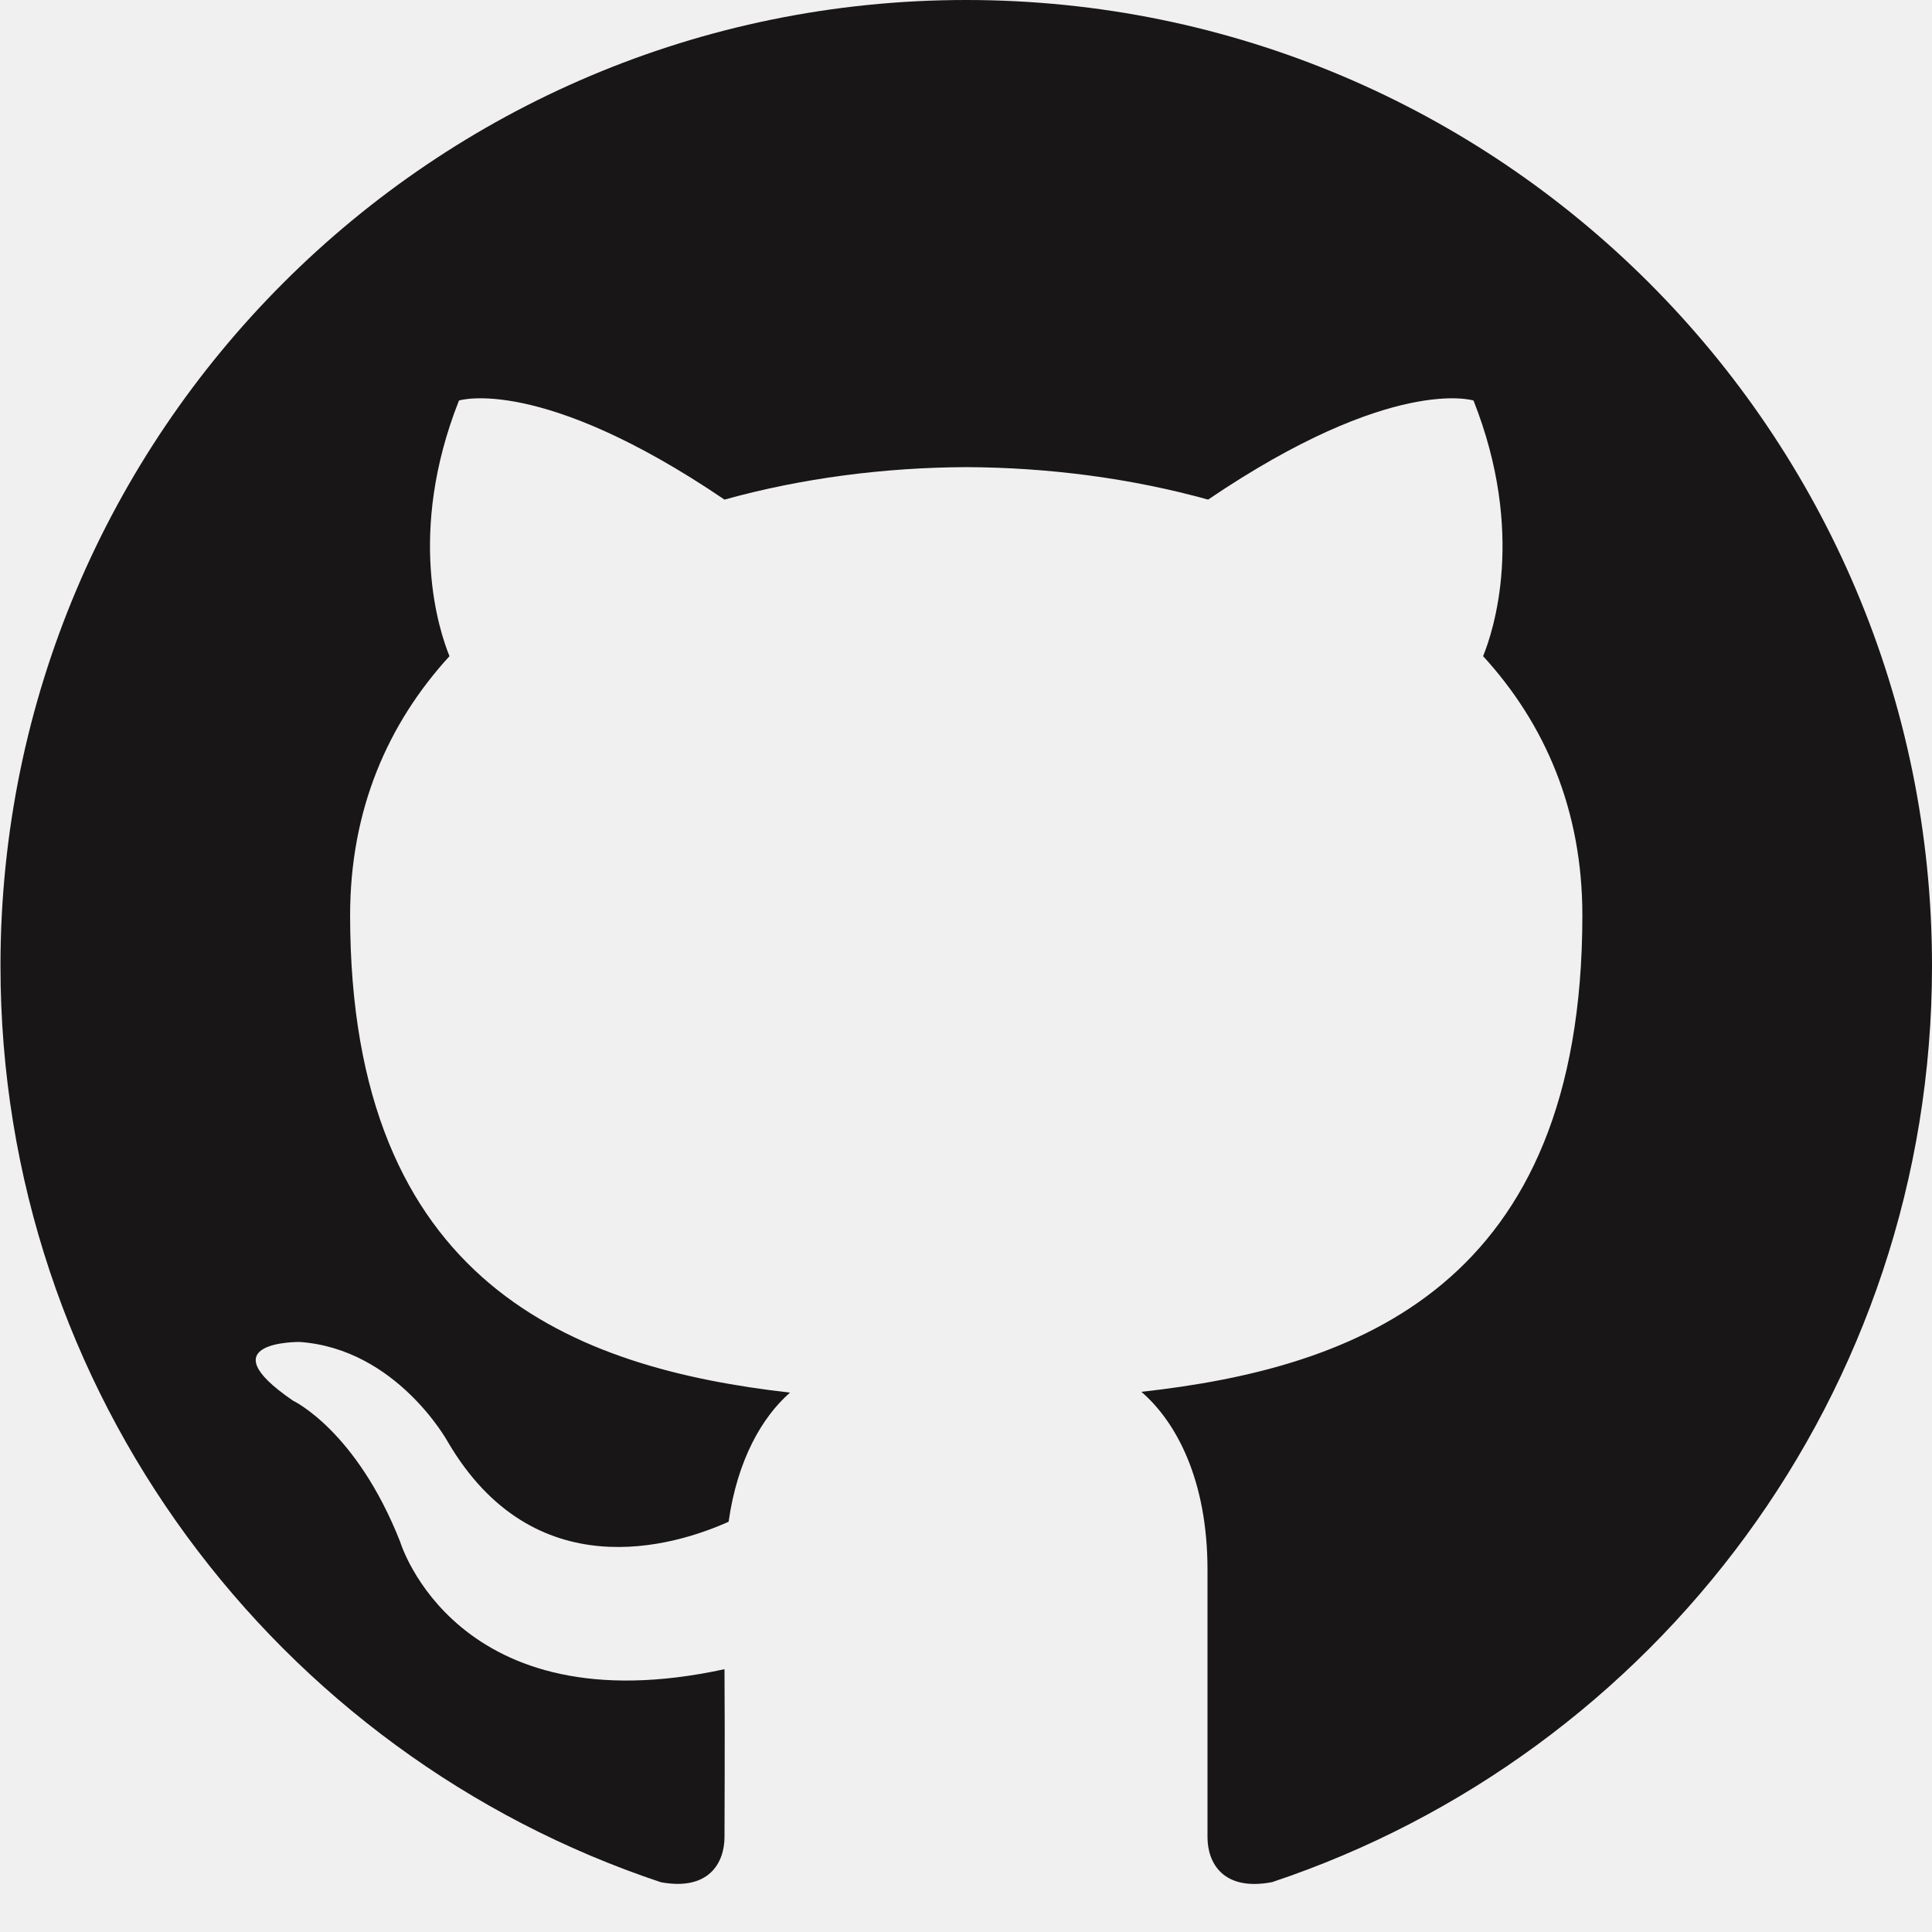
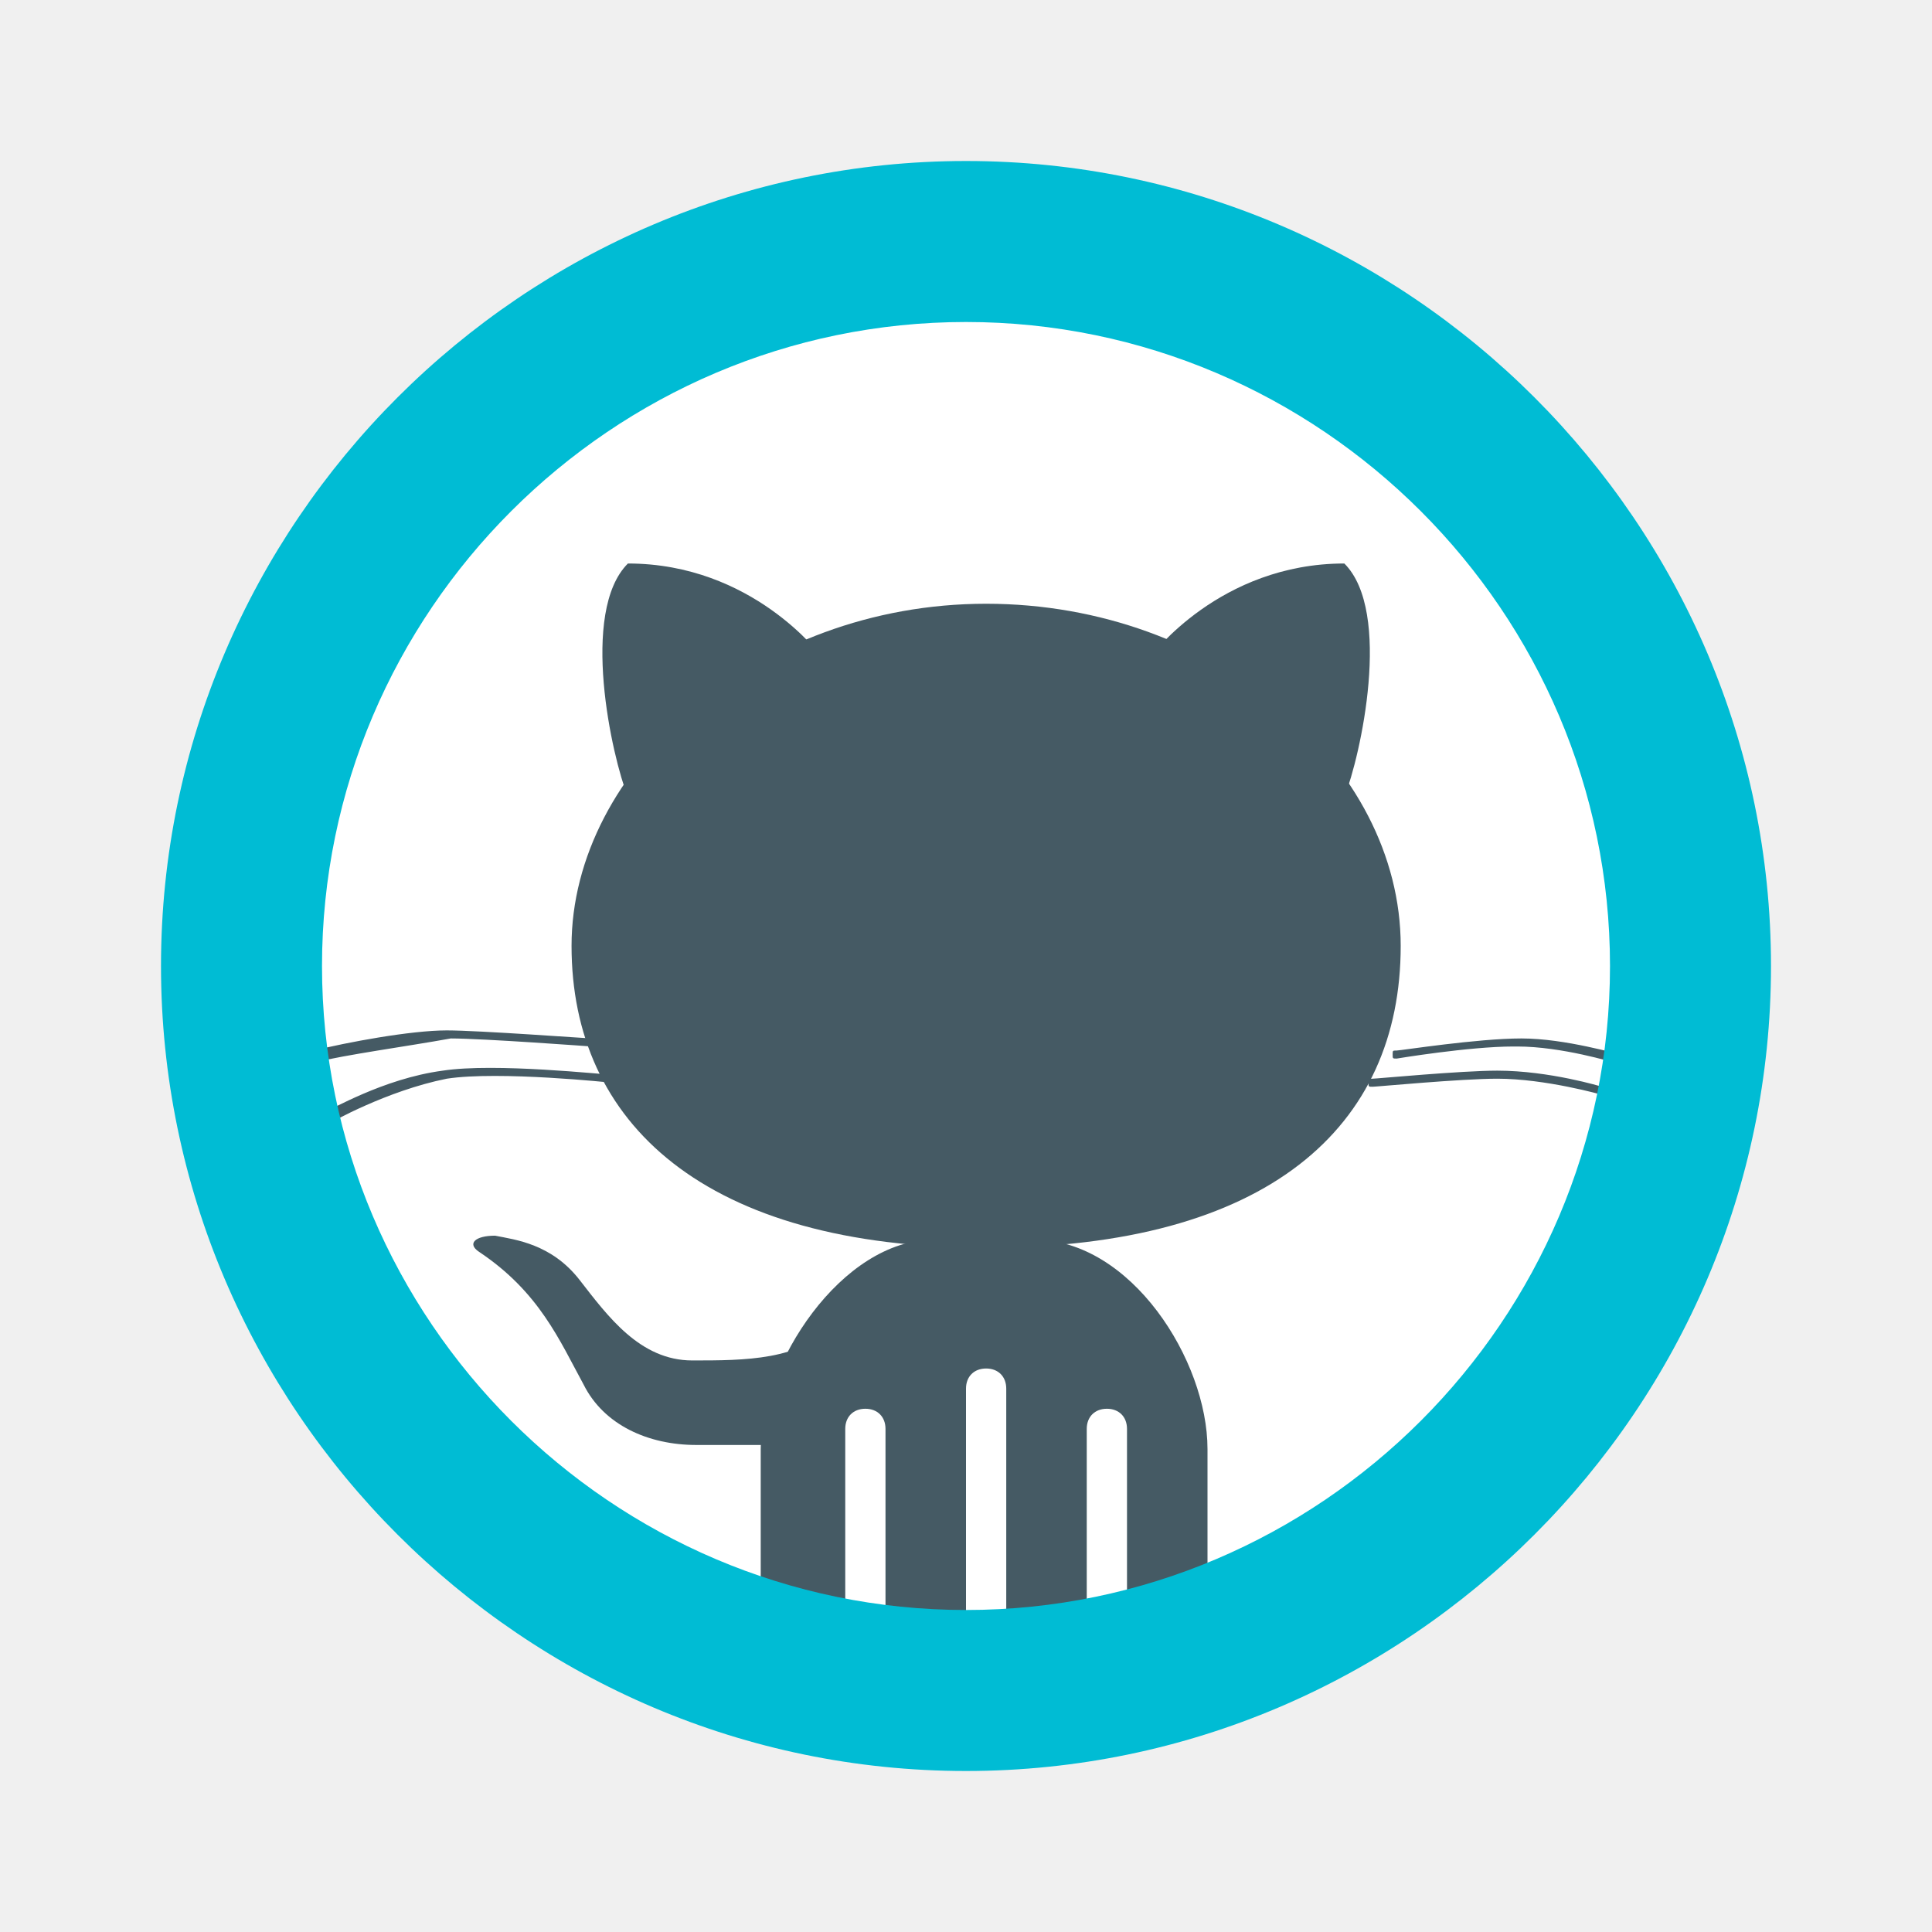
- <svg xmlns="http://www.w3.org/2000/svg" enable-background="new 0 0 32 32" height="32px" id="Layer_1" version="1.0" viewBox="0 0 32 32" width="32px" xml:space="preserve">
-   <path clip-rule="evenodd" d="M16.003,0C7.17,0,0.008,7.162,0.008,15.997  c0,7.067,4.582,13.063,10.94,15.179c0.8,0.146,1.052-0.328,1.052-0.752c0-0.38,0.008-1.442,0-2.777  c-4.449,0.967-5.371-2.107-5.371-2.107c-0.727-1.848-1.775-2.34-1.775-2.34c-1.452-0.992,0.109-0.973,0.109-0.973  c1.605,0.113,2.451,1.649,2.451,1.649c1.427,2.443,3.743,1.737,4.654,1.329c0.146-1.034,0.56-1.739,1.017-2.139  c-3.552-0.404-7.286-1.776-7.286-7.906c0-1.747,0.623-3.174,1.646-4.292C7.28,10.464,6.73,8.837,7.602,6.634  c0,0,1.343-0.43,4.398,1.641c1.276-0.355,2.645-0.532,4.005-0.538c1.359,0.006,2.727,0.183,4.005,0.538  c3.055-2.07,4.396-1.641,4.396-1.641c0.872,2.203,0.323,3.83,0.159,4.234c1.023,1.118,1.644,2.545,1.644,4.292  c0,6.146-3.74,7.498-7.304,7.893C19.479,23.548,20,24.508,20,26c0,2,0,3.902,0,4.428c0,0.428,0.258,0.901,1.07,0.746  C27.422,29.055,32,23.062,32,15.997C32,7.162,24.838,0,16.003,0z" fill="#181616" fill-rule="evenodd" />
-   <g />
-   <g />
-   <g />
-   <g />
-   <g />
-   <g />
+ <svg xmlns="http://www.w3.org/2000/svg" x="0px" y="0px" width="36" height="36" viewBox="0 0 48 48">
+   <path fill="#fff" d="M41,24c0,9.4-7.6,17-17,17S7,33.4,7,24S14.6,7,24,7S41,14.6,41,24z" />
+   <path fill="#455a64" d="M21 41v-5.5c0-.3.2-.5.5-.5s.5.2.5.5V41h2v-6.5c0-.3.2-.5.5-.5s.5.2.5.5V41h2v-5.5c0-.3.2-.5.5-.5s.5.2.5.5V41h1.8c.2-.3.2-.6.2-1.1V36c0-2.2-1.9-5.2-4.3-5.2h-2.5c-2.3 0-4.3 3.1-4.3 5.2v3.9c0 .4.1.8.2 1.1L21 41 21 41zM40.1 26.4C40.1 26.4 40.1 26.4 40.1 26.4c0 0-1.3-.4-2.4-.4 0 0-.1 0-.1 0-1.1 0-2.9.3-2.9.3-.1 0-.1 0-.1-.1 0-.1 0-.1.1-.1.1 0 2-.3 3.1-.3 1.1 0 2.4.4 2.5.4.1 0 .1.1.1.2C40.2 26.3 40.2 26.4 40.1 26.4zM39.8 27.2C39.8 27.2 39.8 27.2 39.8 27.2c0 0-1.4-.4-2.6-.4-.9 0-3 .2-3.1.2-.1 0-.1 0-.1-.1 0-.1 0-.1.1-.1.1 0 2.2-.2 3.1-.2 1.3 0 2.6.4 2.6.4.1 0 .1.1.1.2C39.9 27.1 39.9 27.2 39.8 27.2zM7.8 26.4c-.1 0-.1 0-.1-.1 0-.1 0-.1.1-.2.8-.2 2.4-.5 3.3-.5.8 0 3.5.2 3.6.2.1 0 .1.1.1.1 0 .1-.1.1-.1.1 0 0-2.7-.2-3.5-.2C10.1 26 8.6 26.2 7.8 26.4 7.8 26.4 7.8 26.4 7.8 26.4zM8.2 27.9c0 0-.1 0-.1-.1 0-.1 0-.1 0-.2.1 0 1.4-.8 2.9-1 1.3-.2 4 .1 4.2.1.1 0 .1.1.1.1 0 .1-.1.1-.1.1 0 0 0 0 0 0 0 0-2.8-.3-4.1-.1C9.6 27.1 8.2 27.9 8.2 27.9 8.2 27.9 8.2 27.9 8.2 27.9z" />
+   <path fill="#455a64" d="M14.2,23.5c0-4.4,4.6-8.5,10.3-8.5c5.7,0,10.3,4,10.3,8.5S31.5,31,24.5,31S14.2,27.9,14.2,23.5z" />
+   <path fill="#455a64" d="M28.6 16.3c0 0 1.7-2.3 4.8-2.3 1.2 1.2.4 4.8 0 5.8L28.6 16.3zM20.4 16.3c0 0-1.7-2.3-4.8-2.3-1.2 1.2-.4 4.8 0 5.8L20.4 16.3zM20.1 35.9c0 0-2.3 0-2.8 0-1.2 0-2.3-.5-2.8-1.5-.6-1.1-1.1-2.3-2.6-3.3-.3-.2-.1-.4.4-.4.5.1 1.4.2 2.1 1.1.7.9 1.5 2 2.8 2 1.3 0 2.7 0 3.5-.9L20.1 35.9z" />
+   <path fill="#00bcd4" d="M24,4C13,4,4,13,4,24s9,20,20,20s20-9,20-20S35,4,24,4z M24,40c-8.8,0-16-7.2-16-16S15.2,8,24,8 s16,7.2,16,16S32.8,40,24,40z" />
</svg>
